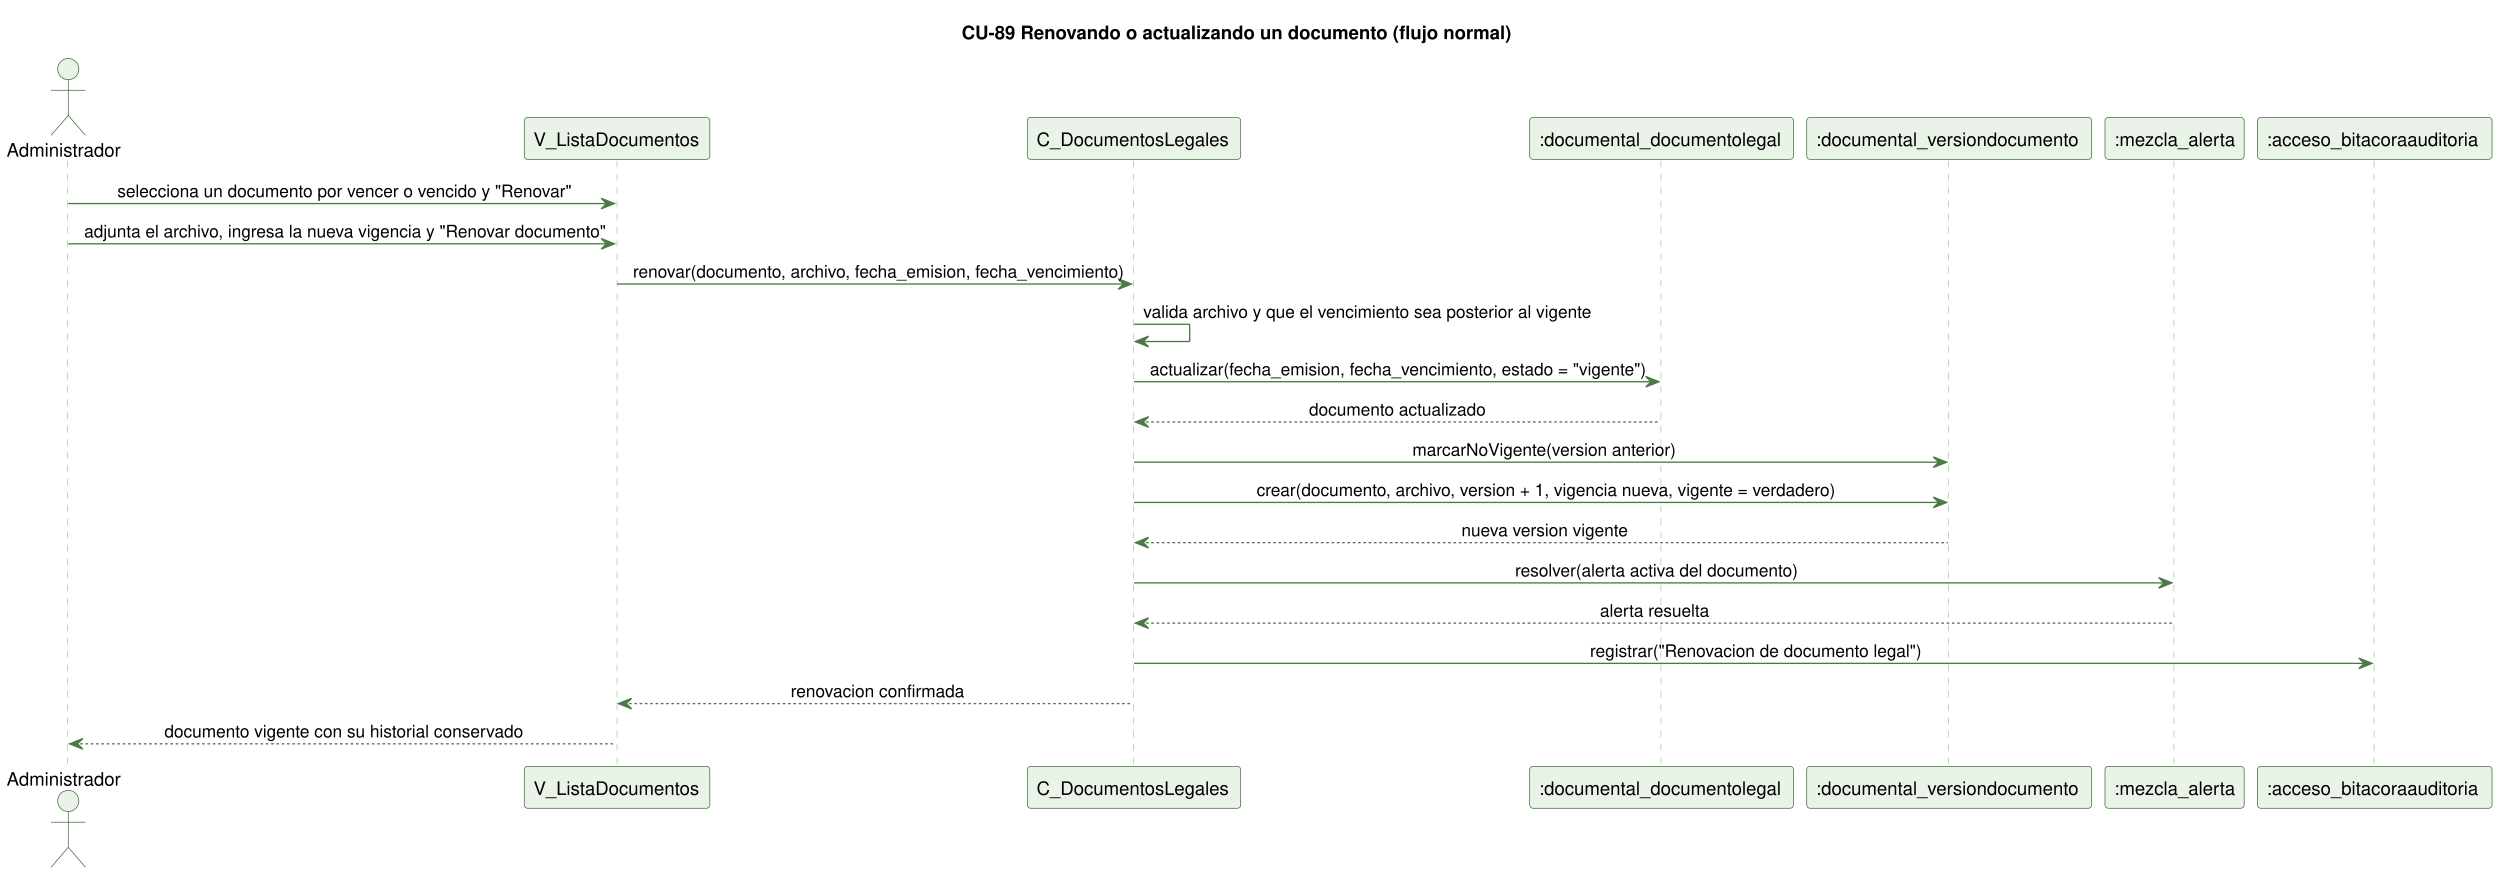
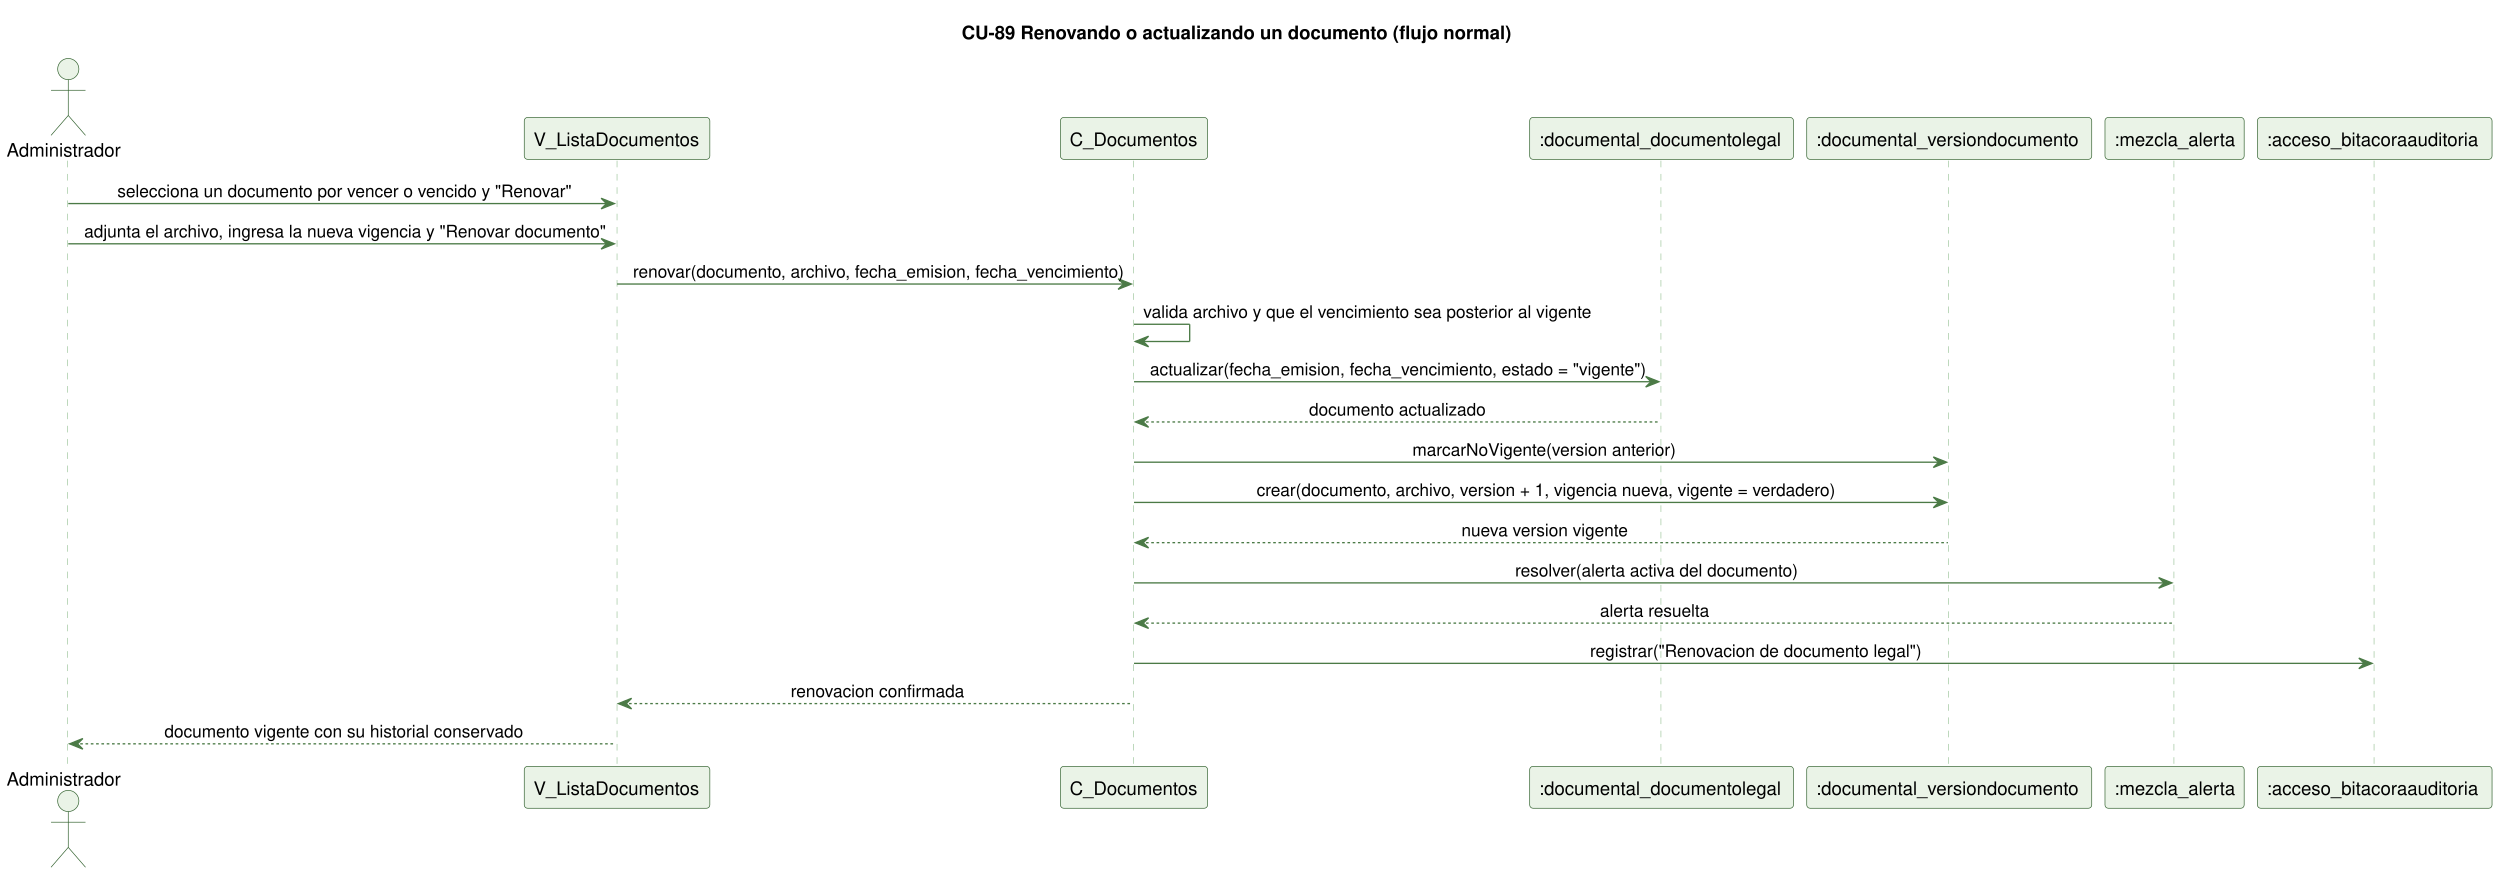
<svg xmlns="http://www.w3.org/2000/svg" contentStyleType="text/css" height="661px" preserveAspectRatio="none" style="width:1886px;height:661px;background:#FFFFFF;" version="1.1" viewBox="0 0 1886 661" width="1886px" zoomAndPan="magnify">
  <defs />
  <g>
    <text fill="#000000" font-family="Helvetica" font-size="14" font-weight="bold" lengthAdjust="spacing" textLength="433" x="725.5" y="29.533">CU-89 Renovando o actualizando un documento (flujo normal)</text>
    <line style="stroke:#9CC49A;stroke-width:0.5;stroke-dasharray:5.0,5.0;" x1="51" x2="51" y1="121.219" y2="579.141" />
    <line style="stroke:#9CC49A;stroke-width:0.5;stroke-dasharray:5.0,5.0;" x1="465.5" x2="465.5" y1="121.219" y2="579.141" />
    <line style="stroke:#9CC49A;stroke-width:0.5;stroke-dasharray:5.0,5.0;" x1="855" x2="855" y1="121.219" y2="579.141" />
    <line style="stroke:#9CC49A;stroke-width:0.5;stroke-dasharray:5.0,5.0;" x1="1253" x2="1253" y1="121.219" y2="579.141" />
    <line style="stroke:#9CC49A;stroke-width:0.5;stroke-dasharray:5.0,5.0;" x1="1470" x2="1470" y1="121.219" y2="579.141" />
    <line style="stroke:#9CC49A;stroke-width:0.5;stroke-dasharray:5.0,5.0;" x1="1640" x2="1640" y1="121.219" y2="579.141" />
    <line style="stroke:#9CC49A;stroke-width:0.5;stroke-dasharray:5.0,5.0;" x1="1791" x2="1791" y1="121.219" y2="579.141" />
    <text fill="#000000" font-family="Helvetica" font-size="14" lengthAdjust="spacing" textLength="87" x="5" y="118.143">Administrador</text>
    <ellipse cx="51.5" cy="52.109" fill="#EAF3E7" rx="8" ry="8" style="stroke:#2E5E2A;stroke-width:0.5;" />
    <path d="M51.5,60.109 L51.5,87.109 M38.5,68.109 L64.5,68.109 M51.5,87.109 L38.5,102.109 M51.5,87.109 L64.5,102.109 " fill="none" style="stroke:#2E5E2A;stroke-width:0.5;" />
    <text fill="#000000" font-family="Helvetica" font-size="14" lengthAdjust="spacing" textLength="87" x="5" y="592.674">Administrador</text>
    <ellipse cx="51.5" cy="604.25" fill="#EAF3E7" rx="8" ry="8" style="stroke:#2E5E2A;stroke-width:0.5;" />
    <path d="M51.5,612.25 L51.5,639.25 M38.5,620.25 L64.5,620.25 M51.5,639.25 L38.5,654.25 M51.5,639.25 L64.5,654.25 " fill="none" style="stroke:#2E5E2A;stroke-width:0.5;" />
    <rect fill="#EAF3E7" height="31.609" rx="2.5" ry="2.5" style="stroke:#2E5E2A;stroke-width:0.5;" width="140" x="395.5" y="88.609" />
    <text fill="#000000" font-family="Helvetica" font-size="14" lengthAdjust="spacing" textLength="126" x="402.5" y="110.143">V_ListaDocumentos</text>
    <rect fill="#EAF3E7" height="31.609" rx="2.5" ry="2.5" style="stroke:#2E5E2A;stroke-width:0.5;" width="140" x="395.5" y="578.141" />
    <text fill="#000000" font-family="Helvetica" font-size="14" lengthAdjust="spacing" textLength="126" x="402.5" y="599.674">V_ListaDocumentos</text>
-     <rect fill="#EAF3E7" height="31.609" rx="2.5" ry="2.5" style="stroke:#2E5E2A;stroke-width:0.5;" width="161" x="775" y="88.609" />
-     <text fill="#000000" font-family="Helvetica" font-size="14" lengthAdjust="spacing" textLength="147" x="782" y="110.143">C_DocumentosLegales</text>
-     <rect fill="#EAF3E7" height="31.609" rx="2.5" ry="2.5" style="stroke:#2E5E2A;stroke-width:0.5;" width="161" x="775" y="578.141" />
-     <text fill="#000000" font-family="Helvetica" font-size="14" lengthAdjust="spacing" textLength="147" x="782" y="599.674">C_DocumentosLegales</text>
+     <rect fill="#EAF3E7" height="31.609" rx="2.5" ry="2.5" style="stroke:#2E5E2A;stroke-width:0.5;" width="111" x="800" y="88.609" />
+     <text fill="#000000" font-family="Helvetica" font-size="14" lengthAdjust="spacing" textLength="97" x="807" y="110.143">C_Documentos</text>
+     <rect fill="#EAF3E7" height="31.609" rx="2.5" ry="2.5" style="stroke:#2E5E2A;stroke-width:0.5;" width="111" x="800" y="578.141" />
+     <text fill="#000000" font-family="Helvetica" font-size="14" lengthAdjust="spacing" textLength="97" x="807" y="599.674">C_Documentos</text>
    <rect fill="#EAF3E7" height="31.609" rx="2.5" ry="2.5" style="stroke:#2E5E2A;stroke-width:0.5;" width="199" x="1154" y="88.609" />
    <text fill="#000000" font-family="Helvetica" font-size="14" lengthAdjust="spacing" textLength="185" x="1161" y="110.143">:documental_documentolegal</text>
    <rect fill="#EAF3E7" height="31.609" rx="2.5" ry="2.5" style="stroke:#2E5E2A;stroke-width:0.5;" width="199" x="1154" y="578.141" />
    <text fill="#000000" font-family="Helvetica" font-size="14" lengthAdjust="spacing" textLength="185" x="1161" y="599.674">:documental_documentolegal</text>
    <rect fill="#EAF3E7" height="31.609" rx="2.5" ry="2.5" style="stroke:#2E5E2A;stroke-width:0.5;" width="215" x="1363" y="88.609" />
    <text fill="#000000" font-family="Helvetica" font-size="14" lengthAdjust="spacing" textLength="201" x="1370" y="110.143">:documental_versiondocumento</text>
    <rect fill="#EAF3E7" height="31.609" rx="2.5" ry="2.5" style="stroke:#2E5E2A;stroke-width:0.5;" width="215" x="1363" y="578.141" />
    <text fill="#000000" font-family="Helvetica" font-size="14" lengthAdjust="spacing" textLength="201" x="1370" y="599.674">:documental_versiondocumento</text>
    <rect fill="#EAF3E7" height="31.609" rx="2.5" ry="2.5" style="stroke:#2E5E2A;stroke-width:0.5;" width="105" x="1588" y="88.609" />
    <text fill="#000000" font-family="Helvetica" font-size="14" lengthAdjust="spacing" textLength="91" x="1595" y="110.143">:mezcla_alerta</text>
    <rect fill="#EAF3E7" height="31.609" rx="2.5" ry="2.5" style="stroke:#2E5E2A;stroke-width:0.5;" width="105" x="1588" y="578.141" />
    <text fill="#000000" font-family="Helvetica" font-size="14" lengthAdjust="spacing" textLength="91" x="1595" y="599.674">:mezcla_alerta</text>
    <rect fill="#EAF3E7" height="31.609" rx="2.5" ry="2.5" style="stroke:#2E5E2A;stroke-width:0.5;" width="177" x="1703" y="88.609" />
    <text fill="#000000" font-family="Helvetica" font-size="14" lengthAdjust="spacing" textLength="163" x="1710" y="110.143">:acceso_bitacoraauditoria</text>
    <rect fill="#EAF3E7" height="31.609" rx="2.5" ry="2.5" style="stroke:#2E5E2A;stroke-width:0.5;" width="177" x="1703" y="578.141" />
    <text fill="#000000" font-family="Helvetica" font-size="14" lengthAdjust="spacing" textLength="163" x="1710" y="599.674">:acceso_bitacoraauditoria</text>
    <polygon fill="#4B7A46" points="453.5,149.57,463.5,153.57,453.5,157.57,457.5,153.57" style="stroke:#4B7A46;stroke-width:1.0;" />
    <line style="stroke:#4B7A46;stroke-width:1.0;" x1="51.5" x2="459.5" y1="153.57" y2="153.57" />
    <text fill="#000000" font-family="Helvetica" font-size="13" lengthAdjust="spacing" textLength="340" x="88.5" y="148.714">selecciona un documento por vencer o vencido y "Renovar"</text>
    <polygon fill="#4B7A46" points="453.5,179.922,463.5,183.922,453.5,187.922,457.5,183.922" style="stroke:#4B7A46;stroke-width:1.0;" />
    <line style="stroke:#4B7A46;stroke-width:1.0;" x1="51.5" x2="459.5" y1="183.922" y2="183.922" />
    <text fill="#000000" font-family="Helvetica" font-size="13" lengthAdjust="spacing" textLength="390" x="63.5" y="179.065">adjunta el archivo, ingresa la nueva vigencia y "Renovar documento"</text>
    <polygon fill="#4B7A46" points="843.5,210.273,853.5,214.273,843.5,218.273,847.5,214.273" style="stroke:#4B7A46;stroke-width:1.0;" />
    <line style="stroke:#4B7A46;stroke-width:1.0;" x1="465.5" x2="849.5" y1="214.273" y2="214.273" />
    <text fill="#000000" font-family="Helvetica" font-size="13" lengthAdjust="spacing" textLength="366" x="477.5" y="209.417">renovar(documento, archivo, fecha_emision, fecha_vencimiento)</text>
    <line style="stroke:#4B7A46;stroke-width:1.0;" x1="855.5" x2="897.5" y1="244.625" y2="244.625" />
    <line style="stroke:#4B7A46;stroke-width:1.0;" x1="897.5" x2="897.5" y1="244.625" y2="257.625" />
    <line style="stroke:#4B7A46;stroke-width:1.0;" x1="856.5" x2="897.5" y1="257.625" y2="257.625" />
    <polygon fill="#4B7A46" points="866.5,253.625,856.5,257.625,866.5,261.625,862.5,257.625" style="stroke:#4B7A46;stroke-width:1.0;" />
    <text fill="#000000" font-family="Helvetica" font-size="13" lengthAdjust="spacing" textLength="335" x="862.5" y="239.769">valida archivo y que el vencimiento sea posterior al vigente</text>
    <polygon fill="#4B7A46" points="1241.5,283.977,1251.5,287.977,1241.5,291.977,1245.5,287.977" style="stroke:#4B7A46;stroke-width:1.0;" />
    <line style="stroke:#4B7A46;stroke-width:1.0;" x1="855.5" x2="1247.5" y1="287.977" y2="287.977" />
    <text fill="#000000" font-family="Helvetica" font-size="13" lengthAdjust="spacing" textLength="374" x="867.5" y="283.12">actualizar(fecha_emision, fecha_vencimiento, estado = "vigente")</text>
    <polygon fill="#4B7A46" points="866.5,314.328,856.5,318.328,866.5,322.328,862.5,318.328" style="stroke:#4B7A46;stroke-width:1.0;" />
    <line style="stroke:#4B7A46;stroke-width:1.0;stroke-dasharray:2.0,2.0;" x1="860.5" x2="1252.5" y1="318.328" y2="318.328" />
    <text fill="#000000" font-family="Helvetica" font-size="13" lengthAdjust="spacing" textLength="134" x="987.5" y="313.472">documento actualizado</text>
    <polygon fill="#4B7A46" points="1458.5,344.68,1468.5,348.68,1458.5,352.68,1462.5,348.68" style="stroke:#4B7A46;stroke-width:1.0;" />
    <line style="stroke:#4B7A46;stroke-width:1.0;" x1="855.5" x2="1464.5" y1="348.68" y2="348.68" />
    <text fill="#000000" font-family="Helvetica" font-size="13" lengthAdjust="spacing" textLength="195" x="1065.5" y="343.823">marcarNoVigente(version anterior)</text>
    <polygon fill="#4B7A46" points="1458.5,375.031,1468.5,379.031,1458.5,383.031,1462.5,379.031" style="stroke:#4B7A46;stroke-width:1.0;" />
    <line style="stroke:#4B7A46;stroke-width:1.0;" x1="855.5" x2="1464.5" y1="379.031" y2="379.031" />
    <text fill="#000000" font-family="Helvetica" font-size="13" lengthAdjust="spacing" textLength="430" x="948" y="374.175">crear(documento, archivo, version + 1, vigencia nueva, vigente = verdadero)</text>
    <polygon fill="#4B7A46" points="866.5,405.383,856.5,409.383,866.5,413.383,862.5,409.383" style="stroke:#4B7A46;stroke-width:1.0;" />
    <line style="stroke:#4B7A46;stroke-width:1.0;stroke-dasharray:2.0,2.0;" x1="860.5" x2="1469.5" y1="409.383" y2="409.383" />
    <text fill="#000000" font-family="Helvetica" font-size="13" lengthAdjust="spacing" textLength="121" x="1102.5" y="404.526">nueva version vigente</text>
    <polygon fill="#4B7A46" points="1628.5,435.734,1638.5,439.734,1628.5,443.734,1632.5,439.734" style="stroke:#4B7A46;stroke-width:1.0;" />
    <line style="stroke:#4B7A46;stroke-width:1.0;" x1="855.5" x2="1634.5" y1="439.734" y2="439.734" />
    <text fill="#000000" font-family="Helvetica" font-size="13" lengthAdjust="spacing" textLength="210" x="1143" y="434.878">resolver(alerta activa del documento)</text>
    <polygon fill="#4B7A46" points="866.5,466.086,856.5,470.086,866.5,474.086,862.5,470.086" style="stroke:#4B7A46;stroke-width:1.0;" />
    <line style="stroke:#4B7A46;stroke-width:1.0;stroke-dasharray:2.0,2.0;" x1="860.5" x2="1639.5" y1="470.086" y2="470.086" />
    <text fill="#000000" font-family="Helvetica" font-size="13" lengthAdjust="spacing" textLength="82" x="1207" y="465.229">alerta resuelta</text>
    <polygon fill="#4B7A46" points="1779.5,496.438,1789.5,500.438,1779.5,504.438,1783.5,500.438" style="stroke:#4B7A46;stroke-width:1.0;" />
    <line style="stroke:#4B7A46;stroke-width:1.0;" x1="855.5" x2="1785.5" y1="500.438" y2="500.438" />
    <text fill="#000000" font-family="Helvetica" font-size="13" lengthAdjust="spacing" textLength="248" x="1199.5" y="495.581">registrar("Renovacion de documento legal")</text>
    <polygon fill="#4B7A46" points="476.5,526.789,466.5,530.789,476.5,534.789,472.5,530.789" style="stroke:#4B7A46;stroke-width:1.0;" />
    <line style="stroke:#4B7A46;stroke-width:1.0;stroke-dasharray:2.0,2.0;" x1="470.5" x2="854.5" y1="530.789" y2="530.789" />
    <text fill="#000000" font-family="Helvetica" font-size="13" lengthAdjust="spacing" textLength="128" x="596.5" y="525.933">renovacion confirmada</text>
    <polygon fill="#4B7A46" points="62.5,557.141,52.5,561.141,62.5,565.141,58.5,561.141" style="stroke:#4B7A46;stroke-width:1.0;" />
    <line style="stroke:#4B7A46;stroke-width:1.0;stroke-dasharray:2.0,2.0;" x1="56.5" x2="464.5" y1="561.141" y2="561.141" />
    <text fill="#000000" font-family="Helvetica" font-size="13" lengthAdjust="spacing" textLength="269" x="124" y="556.284">documento vigente con su historial conservado</text>
  </g>
</svg>
